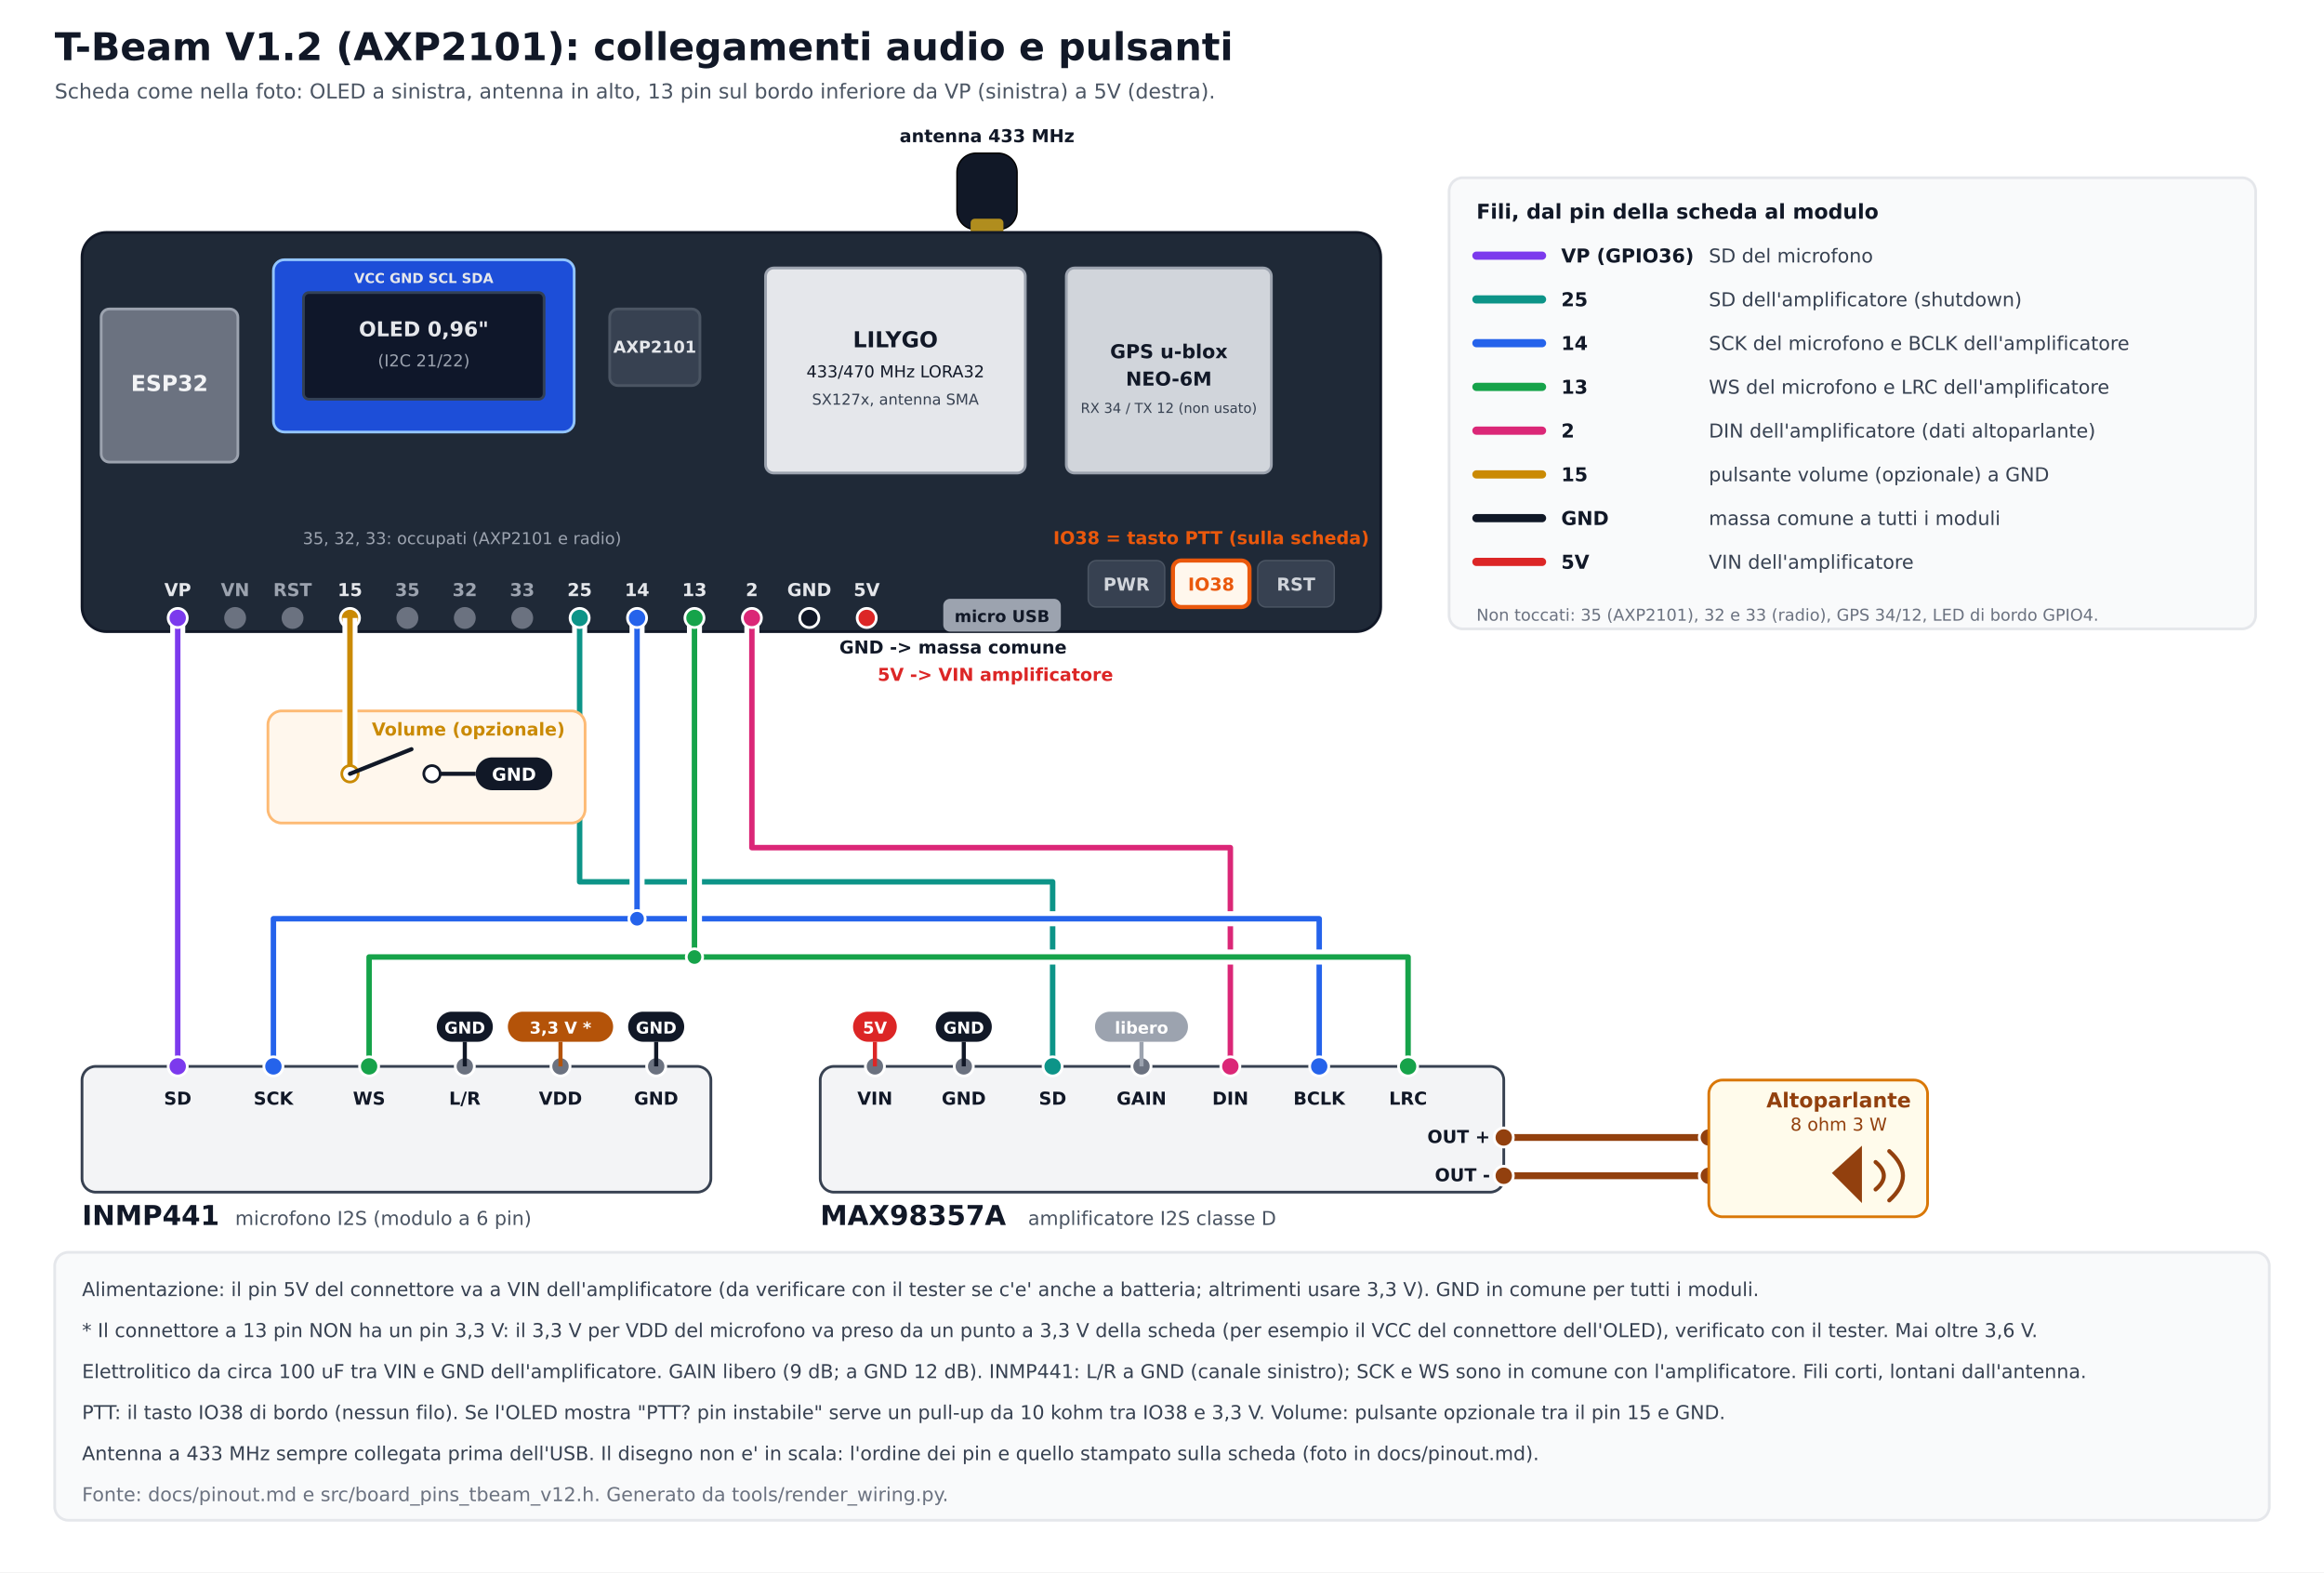
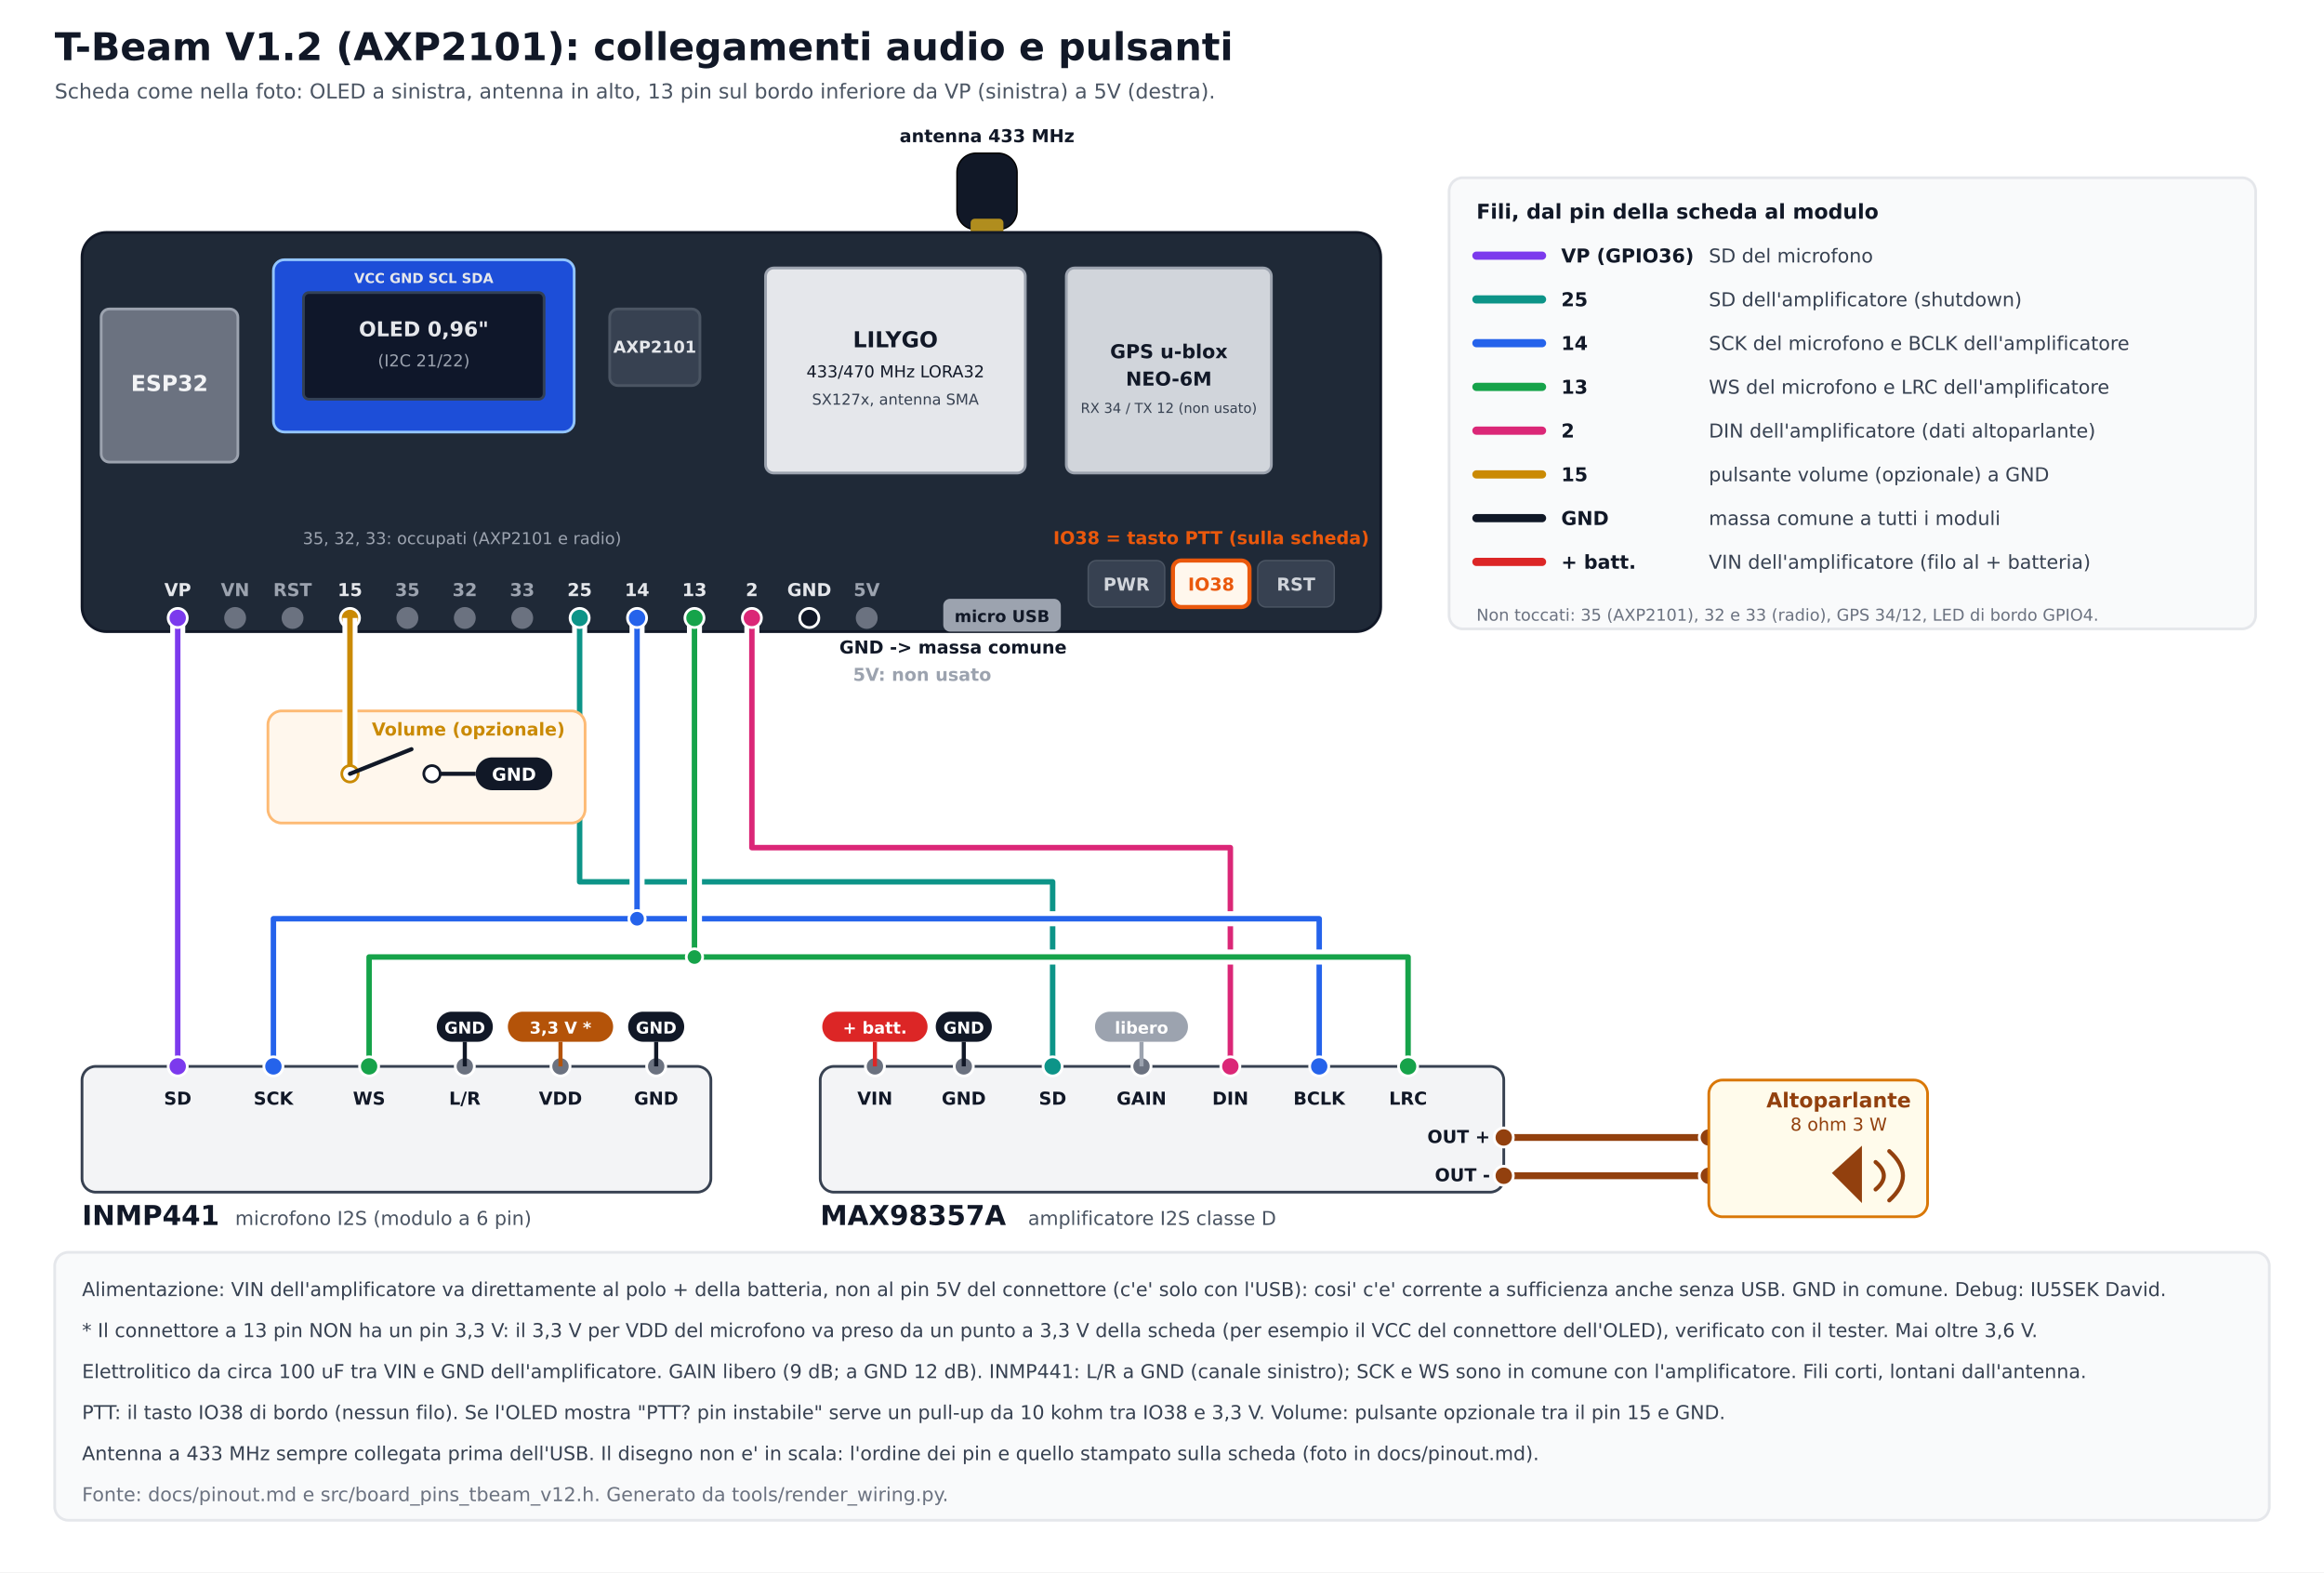
<svg xmlns="http://www.w3.org/2000/svg" width="1700" height="1150" viewBox="0 0 1700 1150">
  <rect x="0" y="0" width="1700" height="1150" rx="0" fill="#ffffff" stroke="none" stroke-width="0" />
  <text x="40" y="44" font-family="DejaVu Sans, Arial, Helvetica, sans-serif" font-size="28" font-weight="bold" text-anchor="start" fill="#111827">T-Beam V1.2 (AXP2101): collegamenti audio e pulsanti</text>
  <text x="40" y="72" font-family="DejaVu Sans, Arial, Helvetica, sans-serif" font-size="15" font-weight="normal" text-anchor="start" fill="#4b5563">Scheda come nella foto: OLED a sinistra, antenna in alto, 13 pin sul bordo inferiore da VP (sinistra) a 5V (destra).</text>
  <rect x="700" y="112" width="44" height="56" rx="14" fill="#111827" stroke="#000000" stroke-width="1" />
  <text x="722" y="104" font-family="DejaVu Sans, Arial, Helvetica, sans-serif" font-size="13" font-weight="bold" text-anchor="middle" fill="#111827">antenna 433 MHz</text>
  <rect x="710" y="160" width="24" height="14" rx="3" fill="#b08d1e" stroke="none" stroke-width="0" />
  <rect x="60" y="170" width="950" height="292" rx="18" fill="#1f2937" stroke="#111827" stroke-width="2" />
  <rect x="74" y="226" width="100" height="112" rx="6" fill="#6b7280" stroke="#9ca3af" stroke-width="2" />
  <text x="124" y="286" font-family="DejaVu Sans, Arial, Helvetica, sans-serif" font-size="16" font-weight="bold" text-anchor="middle" fill="#f3f4f6">ESP32</text>
  <rect x="200" y="190" width="220" height="126" rx="8" fill="#1d4ed8" stroke="#93c5fd" stroke-width="2" />
  <rect x="222" y="214" width="176" height="78" rx="4" fill="#0f172a" stroke="#334155" stroke-width="2" />
  <text x="310" y="246" font-family="DejaVu Sans, Arial, Helvetica, sans-serif" font-size="15" font-weight="bold" text-anchor="middle" fill="#e5e7eb">OLED 0,96"</text>
  <text x="310" y="268" font-family="DejaVu Sans, Arial, Helvetica, sans-serif" font-size="12" font-weight="normal" text-anchor="middle" fill="#9ca3af">(I2C 21/22)</text>
  <text x="310" y="207" font-family="DejaVu Sans, Arial, Helvetica, sans-serif" font-size="10" font-weight="bold" text-anchor="middle" fill="#e5e7eb">VCC  GND  SCL  SDA</text>
  <rect x="446" y="226" width="66" height="56" rx="6" fill="#374151" stroke="#4b5563" stroke-width="2" />
  <text x="479" y="258" font-family="DejaVu Sans, Arial, Helvetica, sans-serif" font-size="12" font-weight="bold" text-anchor="middle" fill="#e5e7eb">AXP2101</text>
  <rect x="560" y="196" width="190" height="150" rx="6" fill="#e5e7eb" stroke="#9ca3af" stroke-width="2" />
  <text x="655" y="254" font-family="DejaVu Sans, Arial, Helvetica, sans-serif" font-size="16" font-weight="bold" text-anchor="middle" fill="#111827">LILYGO</text>
  <text x="655" y="276" font-family="DejaVu Sans, Arial, Helvetica, sans-serif" font-size="12" font-weight="normal" text-anchor="middle" fill="#111827">433/470 MHz LORA32</text>
  <text x="655" y="296" font-family="DejaVu Sans, Arial, Helvetica, sans-serif" font-size="11" font-weight="normal" text-anchor="middle" fill="#374151">SX127x, antenna SMA</text>
  <rect x="780" y="196" width="150" height="150" rx="6" fill="#d1d5db" stroke="#9ca3af" stroke-width="2" />
  <text x="855" y="262" font-family="DejaVu Sans, Arial, Helvetica, sans-serif" font-size="14" font-weight="bold" text-anchor="middle" fill="#111827">GPS u-blox</text>
  <text x="855" y="282" font-family="DejaVu Sans, Arial, Helvetica, sans-serif" font-size="14" font-weight="bold" text-anchor="middle" fill="#111827">NEO-6M</text>
  <text x="855" y="302" font-family="DejaVu Sans, Arial, Helvetica, sans-serif" font-size="10" font-weight="normal" text-anchor="middle" fill="#374151">RX 34 / TX 12 (non usato)</text>
  <rect x="690" y="438" width="86" height="24" rx="5" fill="#9ca3af" stroke="none" stroke-width="0" />
  <text x="733" y="455" font-family="DejaVu Sans, Arial, Helvetica, sans-serif" font-size="12" font-weight="bold" text-anchor="middle" fill="#111827">micro USB</text>
  <rect x="796" y="410" width="56" height="34" rx="6" fill="#374151" stroke="#4b5563" stroke-width="1" />
  <text x="824" y="432" font-family="DejaVu Sans, Arial, Helvetica, sans-serif" font-size="13" font-weight="bold" text-anchor="middle" fill="#d1d5db">PWR</text>
  <rect x="858" y="410" width="56" height="34" rx="6" fill="#fff7ed" stroke="#ea580c" stroke-width="3" />
  <text x="886" y="432" font-family="DejaVu Sans, Arial, Helvetica, sans-serif" font-size="13" font-weight="bold" text-anchor="middle" fill="#ea580c">IO38</text>
  <rect x="920" y="410" width="56" height="34" rx="6" fill="#374151" stroke="#4b5563" stroke-width="1" />
  <text x="948" y="432" font-family="DejaVu Sans, Arial, Helvetica, sans-serif" font-size="13" font-weight="bold" text-anchor="middle" fill="#d1d5db">RST</text>
  <text x="886" y="398" font-family="DejaVu Sans, Arial, Helvetica, sans-serif" font-size="13" font-weight="bold" text-anchor="middle" fill="#ea580c">IO38 = tasto PTT (sulla scheda)</text>
  <polyline points="130,452 130,780" fill="none" stroke="#ffffff" stroke-width="11" stroke-linejoin="round" />
  <polyline points="130,452 130,780" fill="none" stroke="#7c3aed" stroke-width="4" stroke-linejoin="round" stroke-linecap="round" />
  <polyline points="550,452 550,620 900,620 900,780" fill="none" stroke="#ffffff" stroke-width="11" stroke-linejoin="round" />
  <polyline points="550,452 550,620 900,620 900,780" fill="none" stroke="#db2777" stroke-width="4" stroke-linejoin="round" stroke-linecap="round" />
  <polyline points="424,452 424,645 770,645 770,780" fill="none" stroke="#ffffff" stroke-width="11" stroke-linejoin="round" />
  <polyline points="424,452 424,645 770,645 770,780" fill="none" stroke="#0d9488" stroke-width="4" stroke-linejoin="round" stroke-linecap="round" />
  <polyline points="466,452 466,672 200,672 200,780" fill="none" stroke="#ffffff" stroke-width="11" stroke-linejoin="round" />
  <polyline points="466,452 466,672 200,672 200,780" fill="none" stroke="#2563eb" stroke-width="4" stroke-linejoin="round" stroke-linecap="round" />
  <polyline points="466,672 965,672 965,780" fill="none" stroke="#ffffff" stroke-width="11" stroke-linejoin="round" />
  <polyline points="466,672 965,672 965,780" fill="none" stroke="#2563eb" stroke-width="4" stroke-linejoin="round" stroke-linecap="round" />
  <polyline points="508,452 508,700 270,700 270,780" fill="none" stroke="#ffffff" stroke-width="11" stroke-linejoin="round" />
  <polyline points="508,452 508,700 270,700 270,780" fill="none" stroke="#16a34a" stroke-width="4" stroke-linejoin="round" stroke-linecap="round" />
  <polyline points="508,700 1030,700 1030,780" fill="none" stroke="#ffffff" stroke-width="11" stroke-linejoin="round" />
  <polyline points="508,700 1030,700 1030,780" fill="none" stroke="#16a34a" stroke-width="4" stroke-linejoin="round" stroke-linecap="round" />
  <circle cx="466" cy="672" r="6" fill="#2563eb" stroke="#ffffff" stroke-width="2" />
  <circle cx="508" cy="700" r="6" fill="#16a34a" stroke="#ffffff" stroke-width="2" />
  <circle cx="130" cy="452" r="7" fill="#7c3aed" stroke="#ffffff" stroke-width="2" />
  <text x="130" y="436" font-family="DejaVu Sans, Arial, Helvetica, sans-serif" font-size="13" font-weight="bold" text-anchor="middle" fill="#e5e7eb">VP</text>
  <circle cx="172" cy="452" r="7" fill="#6b7280" stroke="#6b7280" stroke-width="2" />
  <text x="172" y="436" font-family="DejaVu Sans, Arial, Helvetica, sans-serif" font-size="13" font-weight="bold" text-anchor="middle" fill="#9ca3af">VN</text>
  <circle cx="214" cy="452" r="7" fill="#6b7280" stroke="#6b7280" stroke-width="2" />
  <text x="214" y="436" font-family="DejaVu Sans, Arial, Helvetica, sans-serif" font-size="13" font-weight="bold" text-anchor="middle" fill="#9ca3af">RST</text>
  <circle cx="256" cy="452" r="7" fill="#ca8a04" stroke="#ffffff" stroke-width="2" />
  <text x="256" y="436" font-family="DejaVu Sans, Arial, Helvetica, sans-serif" font-size="13" font-weight="bold" text-anchor="middle" fill="#e5e7eb">15</text>
  <circle cx="298" cy="452" r="7" fill="#6b7280" stroke="#6b7280" stroke-width="2" />
  <text x="298" y="436" font-family="DejaVu Sans, Arial, Helvetica, sans-serif" font-size="13" font-weight="bold" text-anchor="middle" fill="#9ca3af">35</text>
  <circle cx="340" cy="452" r="7" fill="#6b7280" stroke="#6b7280" stroke-width="2" />
  <text x="340" y="436" font-family="DejaVu Sans, Arial, Helvetica, sans-serif" font-size="13" font-weight="bold" text-anchor="middle" fill="#9ca3af">32</text>
  <circle cx="382" cy="452" r="7" fill="#6b7280" stroke="#6b7280" stroke-width="2" />
  <text x="382" y="436" font-family="DejaVu Sans, Arial, Helvetica, sans-serif" font-size="13" font-weight="bold" text-anchor="middle" fill="#9ca3af">33</text>
  <circle cx="424" cy="452" r="7" fill="#0d9488" stroke="#ffffff" stroke-width="2" />
  <text x="424" y="436" font-family="DejaVu Sans, Arial, Helvetica, sans-serif" font-size="13" font-weight="bold" text-anchor="middle" fill="#e5e7eb">25</text>
  <circle cx="466" cy="452" r="7" fill="#2563eb" stroke="#ffffff" stroke-width="2" />
  <text x="466" y="436" font-family="DejaVu Sans, Arial, Helvetica, sans-serif" font-size="13" font-weight="bold" text-anchor="middle" fill="#e5e7eb">14</text>
  <circle cx="508" cy="452" r="7" fill="#16a34a" stroke="#ffffff" stroke-width="2" />
  <text x="508" y="436" font-family="DejaVu Sans, Arial, Helvetica, sans-serif" font-size="13" font-weight="bold" text-anchor="middle" fill="#e5e7eb">13</text>
  <circle cx="550" cy="452" r="7" fill="#db2777" stroke="#ffffff" stroke-width="2" />
  <text x="550" y="436" font-family="DejaVu Sans, Arial, Helvetica, sans-serif" font-size="13" font-weight="bold" text-anchor="middle" fill="#e5e7eb">2</text>
  <circle cx="592" cy="452" r="7" fill="#111827" stroke="#ffffff" stroke-width="2" />
  <text x="592" y="436" font-family="DejaVu Sans, Arial, Helvetica, sans-serif" font-size="13" font-weight="bold" text-anchor="middle" fill="#e5e7eb">GND</text>
-   <circle cx="634" cy="452" r="7" fill="#dc2626" stroke="#ffffff" stroke-width="2" />
-   <text x="634" y="436" font-family="DejaVu Sans, Arial, Helvetica, sans-serif" font-size="13" font-weight="bold" text-anchor="middle" fill="#e5e7eb">5V</text>
+   <circle cx="634" cy="452" r="7" fill="#6b7280" stroke="#6b7280" stroke-width="2" />
+   <text x="634" y="436" font-family="DejaVu Sans, Arial, Helvetica, sans-serif" font-size="13" font-weight="bold" text-anchor="middle" fill="#9ca3af">5V</text>
  <text x="338" y="398" font-family="DejaVu Sans, Arial, Helvetica, sans-serif" font-size="12" font-weight="normal" text-anchor="middle" fill="#9ca3af">35, 32, 33: occupati (AXP2101 e radio)</text>
  <text x="614" y="478" font-family="DejaVu Sans, Arial, Helvetica, sans-serif" font-size="13" font-weight="bold" text-anchor="start" fill="#111827">GND -&gt; massa comune</text>
-   <text x="642" y="498" font-family="DejaVu Sans, Arial, Helvetica, sans-serif" font-size="13" font-weight="bold" text-anchor="start" fill="#dc2626">5V -&gt; VIN amplificatore</text>
+   <text x="624" y="498" font-family="DejaVu Sans, Arial, Helvetica, sans-serif" font-size="13" font-weight="bold" text-anchor="start" fill="#9ca3af">5V: non usato</text>
  <rect x="196" y="520" width="232" height="82" rx="10" fill="#fff7ed" stroke="#fdba74" stroke-width="2" />
  <polyline points="256,452 256,566" fill="none" stroke="#ffffff" stroke-width="11" stroke-linejoin="round" />
  <polyline points="256,452 256,566" fill="none" stroke="#ca8a04" stroke-width="4" stroke-linejoin="round" stroke-linecap="round" />
  <text x="228" y="544" font-family="DejaVu Sans, Arial, Helvetica, sans-serif" font-size="13" font-weight="bold" text-anchor="start" fill="#ca8a04" />
  <circle cx="256" cy="566" r="6" fill="#ffffff" stroke="#ca8a04" stroke-width="2" />
  <line x1="256" y1="566" x2="301" y2="548" stroke="#111827" stroke-width="3" stroke-linecap="round" />
  <circle cx="316" cy="566" r="6" fill="#ffffff" stroke="#111827" stroke-width="2" />
  <line x1="322" y1="566" x2="348" y2="566" stroke="#111827" stroke-width="3" />
  <rect x="348" y="554" width="56" height="24" rx="12" fill="#111827" stroke="none" stroke-width="0" />
  <text x="376" y="571" font-family="DejaVu Sans, Arial, Helvetica, sans-serif" font-size="13" font-weight="bold" text-anchor="middle" fill="#ffffff">GND</text>
  <text x="272" y="538" font-family="DejaVu Sans, Arial, Helvetica, sans-serif" font-size="13" font-weight="bold" text-anchor="start" fill="#ca8a04">Volume (opzionale)</text>
  <rect x="60" y="780" width="460" height="92" rx="10" fill="#f3f4f6" stroke="#374151" stroke-width="2" />
  <text x="60" y="896" font-family="DejaVu Sans, Arial, Helvetica, sans-serif" font-size="20" font-weight="bold" text-anchor="start" fill="#111827">INMP441</text>
  <text x="172" y="896" font-family="DejaVu Sans, Arial, Helvetica, sans-serif" font-size="14" font-weight="normal" text-anchor="start" fill="#4b5563">microfono I2S (modulo a 6 pin)</text>
  <circle cx="130" cy="780" r="7" fill="#7c3aed" stroke="#ffffff" stroke-width="2" />
  <text x="130" y="808" font-family="DejaVu Sans, Arial, Helvetica, sans-serif" font-size="13" font-weight="bold" text-anchor="middle" fill="#111827">SD</text>
  <circle cx="200" cy="780" r="7" fill="#2563eb" stroke="#ffffff" stroke-width="2" />
  <text x="200" y="808" font-family="DejaVu Sans, Arial, Helvetica, sans-serif" font-size="13" font-weight="bold" text-anchor="middle" fill="#111827">SCK</text>
  <circle cx="270" cy="780" r="7" fill="#16a34a" stroke="#ffffff" stroke-width="2" />
  <text x="270" y="808" font-family="DejaVu Sans, Arial, Helvetica, sans-serif" font-size="13" font-weight="bold" text-anchor="middle" fill="#111827">WS</text>
  <circle cx="340" cy="780" r="7" fill="#6b7280" stroke="#ffffff" stroke-width="2" />
  <text x="340" y="808" font-family="DejaVu Sans, Arial, Helvetica, sans-serif" font-size="13" font-weight="bold" text-anchor="middle" fill="#111827">L/R</text>
  <circle cx="410" cy="780" r="7" fill="#6b7280" stroke="#ffffff" stroke-width="2" />
  <text x="410" y="808" font-family="DejaVu Sans, Arial, Helvetica, sans-serif" font-size="13" font-weight="bold" text-anchor="middle" fill="#111827">VDD</text>
  <circle cx="480" cy="780" r="7" fill="#6b7280" stroke="#ffffff" stroke-width="2" />
  <text x="480" y="808" font-family="DejaVu Sans, Arial, Helvetica, sans-serif" font-size="13" font-weight="bold" text-anchor="middle" fill="#111827">GND</text>
  <rect x="319.5" y="740" width="41" height="22" rx="11" fill="#111827" stroke="none" stroke-width="0" />
  <text x="340" y="756" font-family="DejaVu Sans, Arial, Helvetica, sans-serif" font-size="12" font-weight="bold" text-anchor="middle" fill="#ffffff">GND</text>
  <line x1="340" y1="762" x2="340" y2="780" stroke="#111827" stroke-width="3" />
  <rect x="371.5" y="740" width="77" height="22" rx="11" fill="#b45309" stroke="none" stroke-width="0" />
  <text x="410" y="756" font-family="DejaVu Sans, Arial, Helvetica, sans-serif" font-size="12" font-weight="bold" text-anchor="middle" fill="#ffffff">3,3 V *</text>
  <line x1="410" y1="762" x2="410" y2="780" stroke="#b45309" stroke-width="3" />
  <rect x="459.5" y="740" width="41" height="22" rx="11" fill="#111827" stroke="none" stroke-width="0" />
  <text x="480" y="756" font-family="DejaVu Sans, Arial, Helvetica, sans-serif" font-size="12" font-weight="bold" text-anchor="middle" fill="#ffffff">GND</text>
  <line x1="480" y1="762" x2="480" y2="780" stroke="#111827" stroke-width="3" />
  <rect x="600" y="780" width="500" height="92" rx="10" fill="#f3f4f6" stroke="#374151" stroke-width="2" />
  <text x="600" y="896" font-family="DejaVu Sans, Arial, Helvetica, sans-serif" font-size="20" font-weight="bold" text-anchor="start" fill="#111827">MAX98357A</text>
  <text x="752" y="896" font-family="DejaVu Sans, Arial, Helvetica, sans-serif" font-size="14" font-weight="normal" text-anchor="start" fill="#4b5563">amplificatore I2S classe D</text>
  <circle cx="640" cy="780" r="7" fill="#6b7280" stroke="#ffffff" stroke-width="2" />
  <text x="640" y="808" font-family="DejaVu Sans, Arial, Helvetica, sans-serif" font-size="13" font-weight="bold" text-anchor="middle" fill="#111827">VIN</text>
  <circle cx="705" cy="780" r="7" fill="#6b7280" stroke="#ffffff" stroke-width="2" />
  <text x="705" y="808" font-family="DejaVu Sans, Arial, Helvetica, sans-serif" font-size="13" font-weight="bold" text-anchor="middle" fill="#111827">GND</text>
  <circle cx="770" cy="780" r="7" fill="#0d9488" stroke="#ffffff" stroke-width="2" />
  <text x="770" y="808" font-family="DejaVu Sans, Arial, Helvetica, sans-serif" font-size="13" font-weight="bold" text-anchor="middle" fill="#111827">SD</text>
  <circle cx="835" cy="780" r="7" fill="#6b7280" stroke="#ffffff" stroke-width="2" />
  <text x="835" y="808" font-family="DejaVu Sans, Arial, Helvetica, sans-serif" font-size="13" font-weight="bold" text-anchor="middle" fill="#111827">GAIN</text>
  <circle cx="900" cy="780" r="7" fill="#db2777" stroke="#ffffff" stroke-width="2" />
  <text x="900" y="808" font-family="DejaVu Sans, Arial, Helvetica, sans-serif" font-size="13" font-weight="bold" text-anchor="middle" fill="#111827">DIN</text>
  <circle cx="965" cy="780" r="7" fill="#2563eb" stroke="#ffffff" stroke-width="2" />
  <text x="965" y="808" font-family="DejaVu Sans, Arial, Helvetica, sans-serif" font-size="13" font-weight="bold" text-anchor="middle" fill="#111827">BCLK</text>
  <circle cx="1030" cy="780" r="7" fill="#16a34a" stroke="#ffffff" stroke-width="2" />
  <text x="1030" y="808" font-family="DejaVu Sans, Arial, Helvetica, sans-serif" font-size="13" font-weight="bold" text-anchor="middle" fill="#111827">LRC</text>
-   <rect x="624.0" y="740" width="32" height="22" rx="11" fill="#dc2626" stroke="none" stroke-width="0" />
-   <text x="640" y="756" font-family="DejaVu Sans, Arial, Helvetica, sans-serif" font-size="12" font-weight="bold" text-anchor="middle" fill="#ffffff">5V</text>
+   <rect x="601.5" y="740" width="77" height="22" rx="11" fill="#dc2626" stroke="none" stroke-width="0" />
+   <text x="640" y="756" font-family="DejaVu Sans, Arial, Helvetica, sans-serif" font-size="12" font-weight="bold" text-anchor="middle" fill="#ffffff">+ batt.</text>
  <line x1="640" y1="762" x2="640" y2="780" stroke="#dc2626" stroke-width="3" />
  <rect x="684.5" y="740" width="41" height="22" rx="11" fill="#111827" stroke="none" stroke-width="0" />
  <text x="705" y="756" font-family="DejaVu Sans, Arial, Helvetica, sans-serif" font-size="12" font-weight="bold" text-anchor="middle" fill="#ffffff">GND</text>
  <line x1="705" y1="762" x2="705" y2="780" stroke="#111827" stroke-width="3" />
  <rect x="801.0" y="740" width="68" height="22" rx="11" fill="#9ca3af" stroke="none" stroke-width="0" />
  <text x="835" y="756" font-family="DejaVu Sans, Arial, Helvetica, sans-serif" font-size="12" font-weight="bold" text-anchor="middle" fill="#ffffff">libero</text>
  <line x1="835" y1="762" x2="835" y2="780" stroke="#9ca3af" stroke-width="3" />
  <polyline points="1100,832 1250,832" fill="none" stroke="#ffffff" stroke-width="12" stroke-linejoin="round" />
  <polyline points="1100,832 1250,832" fill="none" stroke="#92400e" stroke-width="5" stroke-linejoin="round" stroke-linecap="round" />
  <circle cx="1100" cy="832" r="7" fill="#92400e" stroke="#ffffff" stroke-width="2" />
  <circle cx="1250" cy="832" r="7" fill="#92400e" stroke="#ffffff" stroke-width="2" />
  <text x="1090" y="836" font-family="DejaVu Sans, Arial, Helvetica, sans-serif" font-size="13" font-weight="bold" text-anchor="end" fill="#111827">OUT +</text>
  <text x="1266" y="837" font-family="DejaVu Sans, Arial, Helvetica, sans-serif" font-size="16" font-weight="bold" text-anchor="start" fill="#92400e">+</text>
  <polyline points="1100,860 1250,860" fill="none" stroke="#ffffff" stroke-width="12" stroke-linejoin="round" />
  <polyline points="1100,860 1250,860" fill="none" stroke="#92400e" stroke-width="5" stroke-linejoin="round" stroke-linecap="round" />
  <circle cx="1100" cy="860" r="7" fill="#92400e" stroke="#ffffff" stroke-width="2" />
  <circle cx="1250" cy="860" r="7" fill="#92400e" stroke="#ffffff" stroke-width="2" />
  <text x="1090" y="864" font-family="DejaVu Sans, Arial, Helvetica, sans-serif" font-size="13" font-weight="bold" text-anchor="end" fill="#111827">OUT -</text>
  <text x="1266" y="865" font-family="DejaVu Sans, Arial, Helvetica, sans-serif" font-size="16" font-weight="bold" text-anchor="start" fill="#92400e">-</text>
  <rect x="1250" y="790" width="160" height="100" rx="10" fill="#fffbeb" stroke="#d97706" stroke-width="2" />
  <text x="1345" y="810" font-family="DejaVu Sans, Arial, Helvetica, sans-serif" font-size="15" font-weight="bold" text-anchor="middle" fill="#92400e">Altoparlante</text>
  <text x="1345" y="827" font-family="DejaVu Sans, Arial, Helvetica, sans-serif" font-size="13" font-weight="normal" text-anchor="middle" fill="#92400e">8 ohm 3 W</text>
  <polygon points="1320,858 1340,858 1362,838 1362,880 1340,858" fill="#92400e" />
  <path d="M1372,850 q12,10 0,20 M1382,842 q20,18 0,36" fill="none" stroke="#92400e" stroke-width="3" stroke-linecap="round" />
  <rect x="1060" y="130" width="590" height="330" rx="10" fill="#f9fafb" stroke="#e5e7eb" stroke-width="2" />
  <text x="1080" y="160" font-family="DejaVu Sans, Arial, Helvetica, sans-serif" font-size="15" font-weight="bold" text-anchor="start" fill="#111827">Fili, dal pin della scheda al modulo</text>
  <line x1="1080" y1="187" x2="1128" y2="187" stroke="#7c3aed" stroke-width="6" stroke-linecap="round" />
  <text x="1142" y="192" font-family="DejaVu Sans, Arial, Helvetica, sans-serif" font-size="14" font-weight="bold" text-anchor="start" fill="#111827">VP (GPIO36)</text>
  <text x="1250" y="192" font-family="DejaVu Sans, Arial, Helvetica, sans-serif" font-size="14" font-weight="normal" text-anchor="start" fill="#374151">SD del microfono</text>
  <line x1="1080" y1="219" x2="1128" y2="219" stroke="#0d9488" stroke-width="6" stroke-linecap="round" />
  <text x="1142" y="224" font-family="DejaVu Sans, Arial, Helvetica, sans-serif" font-size="14" font-weight="bold" text-anchor="start" fill="#111827">25</text>
  <text x="1250" y="224" font-family="DejaVu Sans, Arial, Helvetica, sans-serif" font-size="14" font-weight="normal" text-anchor="start" fill="#374151">SD dell'amplificatore (shutdown)</text>
  <line x1="1080" y1="251" x2="1128" y2="251" stroke="#2563eb" stroke-width="6" stroke-linecap="round" />
  <text x="1142" y="256" font-family="DejaVu Sans, Arial, Helvetica, sans-serif" font-size="14" font-weight="bold" text-anchor="start" fill="#111827">14</text>
  <text x="1250" y="256" font-family="DejaVu Sans, Arial, Helvetica, sans-serif" font-size="14" font-weight="normal" text-anchor="start" fill="#374151">SCK del microfono e BCLK dell'amplificatore</text>
  <line x1="1080" y1="283" x2="1128" y2="283" stroke="#16a34a" stroke-width="6" stroke-linecap="round" />
  <text x="1142" y="288" font-family="DejaVu Sans, Arial, Helvetica, sans-serif" font-size="14" font-weight="bold" text-anchor="start" fill="#111827">13</text>
  <text x="1250" y="288" font-family="DejaVu Sans, Arial, Helvetica, sans-serif" font-size="14" font-weight="normal" text-anchor="start" fill="#374151">WS del microfono e LRC dell'amplificatore</text>
  <line x1="1080" y1="315" x2="1128" y2="315" stroke="#db2777" stroke-width="6" stroke-linecap="round" />
  <text x="1142" y="320" font-family="DejaVu Sans, Arial, Helvetica, sans-serif" font-size="14" font-weight="bold" text-anchor="start" fill="#111827">2</text>
  <text x="1250" y="320" font-family="DejaVu Sans, Arial, Helvetica, sans-serif" font-size="14" font-weight="normal" text-anchor="start" fill="#374151">DIN dell'amplificatore (dati altoparlante)</text>
  <line x1="1080" y1="347" x2="1128" y2="347" stroke="#ca8a04" stroke-width="6" stroke-linecap="round" />
  <text x="1142" y="352" font-family="DejaVu Sans, Arial, Helvetica, sans-serif" font-size="14" font-weight="bold" text-anchor="start" fill="#111827">15</text>
  <text x="1250" y="352" font-family="DejaVu Sans, Arial, Helvetica, sans-serif" font-size="14" font-weight="normal" text-anchor="start" fill="#374151">pulsante volume (opzionale) a GND</text>
  <line x1="1080" y1="379" x2="1128" y2="379" stroke="#111827" stroke-width="6" stroke-linecap="round" />
  <text x="1142" y="384" font-family="DejaVu Sans, Arial, Helvetica, sans-serif" font-size="14" font-weight="bold" text-anchor="start" fill="#111827">GND</text>
  <text x="1250" y="384" font-family="DejaVu Sans, Arial, Helvetica, sans-serif" font-size="14" font-weight="normal" text-anchor="start" fill="#374151">massa comune a tutti i moduli</text>
  <line x1="1080" y1="411" x2="1128" y2="411" stroke="#dc2626" stroke-width="6" stroke-linecap="round" />
-   <text x="1142" y="416" font-family="DejaVu Sans, Arial, Helvetica, sans-serif" font-size="14" font-weight="bold" text-anchor="start" fill="#111827">5V</text>
-   <text x="1250" y="416" font-family="DejaVu Sans, Arial, Helvetica, sans-serif" font-size="14" font-weight="normal" text-anchor="start" fill="#374151">VIN dell'amplificatore</text>
+   <text x="1142" y="416" font-family="DejaVu Sans, Arial, Helvetica, sans-serif" font-size="14" font-weight="bold" text-anchor="start" fill="#111827">+ batt.</text>
+   <text x="1250" y="416" font-family="DejaVu Sans, Arial, Helvetica, sans-serif" font-size="14" font-weight="normal" text-anchor="start" fill="#374151">VIN dell'amplificatore (filo al + batteria)</text>
  <text x="1080" y="454" font-family="DejaVu Sans, Arial, Helvetica, sans-serif" font-size="12" font-weight="normal" text-anchor="start" fill="#6b7280">Non toccati: 35 (AXP2101), 32 e 33 (radio), GPS 34/12, LED di bordo GPIO4.</text>
  <rect x="40" y="916" width="1620" height="196" rx="10" fill="#f9fafb" stroke="#e5e7eb" stroke-width="2" />
-   <text x="60" y="948" font-family="DejaVu Sans, Arial, Helvetica, sans-serif" font-size="14" font-weight="normal" text-anchor="start" fill="#374151">Alimentazione: il pin 5V del connettore va a VIN dell'amplificatore (da verificare con il tester se c'e' anche a batteria; altrimenti usare 3,3 V). GND in comune per tutti i moduli.</text>
+   <text x="60" y="948" font-family="DejaVu Sans, Arial, Helvetica, sans-serif" font-size="14" font-weight="normal" text-anchor="start" fill="#374151">Alimentazione: VIN dell'amplificatore va direttamente al polo + della batteria, non al pin 5V del connettore (c'e' solo con l'USB): cosi' c'e' corrente a sufficienza anche senza USB. GND in comune. Debug: IU5SEK David.</text>
  <text x="60" y="978" font-family="DejaVu Sans, Arial, Helvetica, sans-serif" font-size="14" font-weight="normal" text-anchor="start" fill="#374151">* Il connettore a 13 pin NON ha un pin 3,3 V: il 3,3 V per VDD del microfono va preso da un punto a 3,3 V della scheda (per esempio il VCC del connettore dell'OLED), verificato con il tester. Mai oltre 3,6 V.</text>
  <text x="60" y="1008" font-family="DejaVu Sans, Arial, Helvetica, sans-serif" font-size="14" font-weight="normal" text-anchor="start" fill="#374151">Elettrolitico da circa 100 uF tra VIN e GND dell'amplificatore. GAIN libero (9 dB; a GND 12 dB). INMP441: L/R a GND (canale sinistro); SCK e WS sono in comune con l'amplificatore. Fili corti, lontani dall'antenna.</text>
  <text x="60" y="1038" font-family="DejaVu Sans, Arial, Helvetica, sans-serif" font-size="14" font-weight="normal" text-anchor="start" fill="#374151">PTT: il tasto IO38 di bordo (nessun filo). Se l'OLED mostra "PTT? pin instabile" serve un pull-up da 10 kohm tra IO38 e 3,3 V. Volume: pulsante opzionale tra il pin 15 e GND.</text>
  <text x="60" y="1068" font-family="DejaVu Sans, Arial, Helvetica, sans-serif" font-size="14" font-weight="normal" text-anchor="start" fill="#374151">Antenna a 433 MHz sempre collegata prima dell'USB. Il disegno non e' in scala: l'ordine dei pin e quello stampato sulla scheda (foto in docs/pinout.md).</text>
  <text x="60" y="1098" font-family="DejaVu Sans, Arial, Helvetica, sans-serif" font-size="14" font-weight="normal" text-anchor="start" fill="#6b7280">Fonte: docs/pinout.md e src/board_pins_tbeam_v12.h. Generato da tools/render_wiring.py.</text>
</svg>
